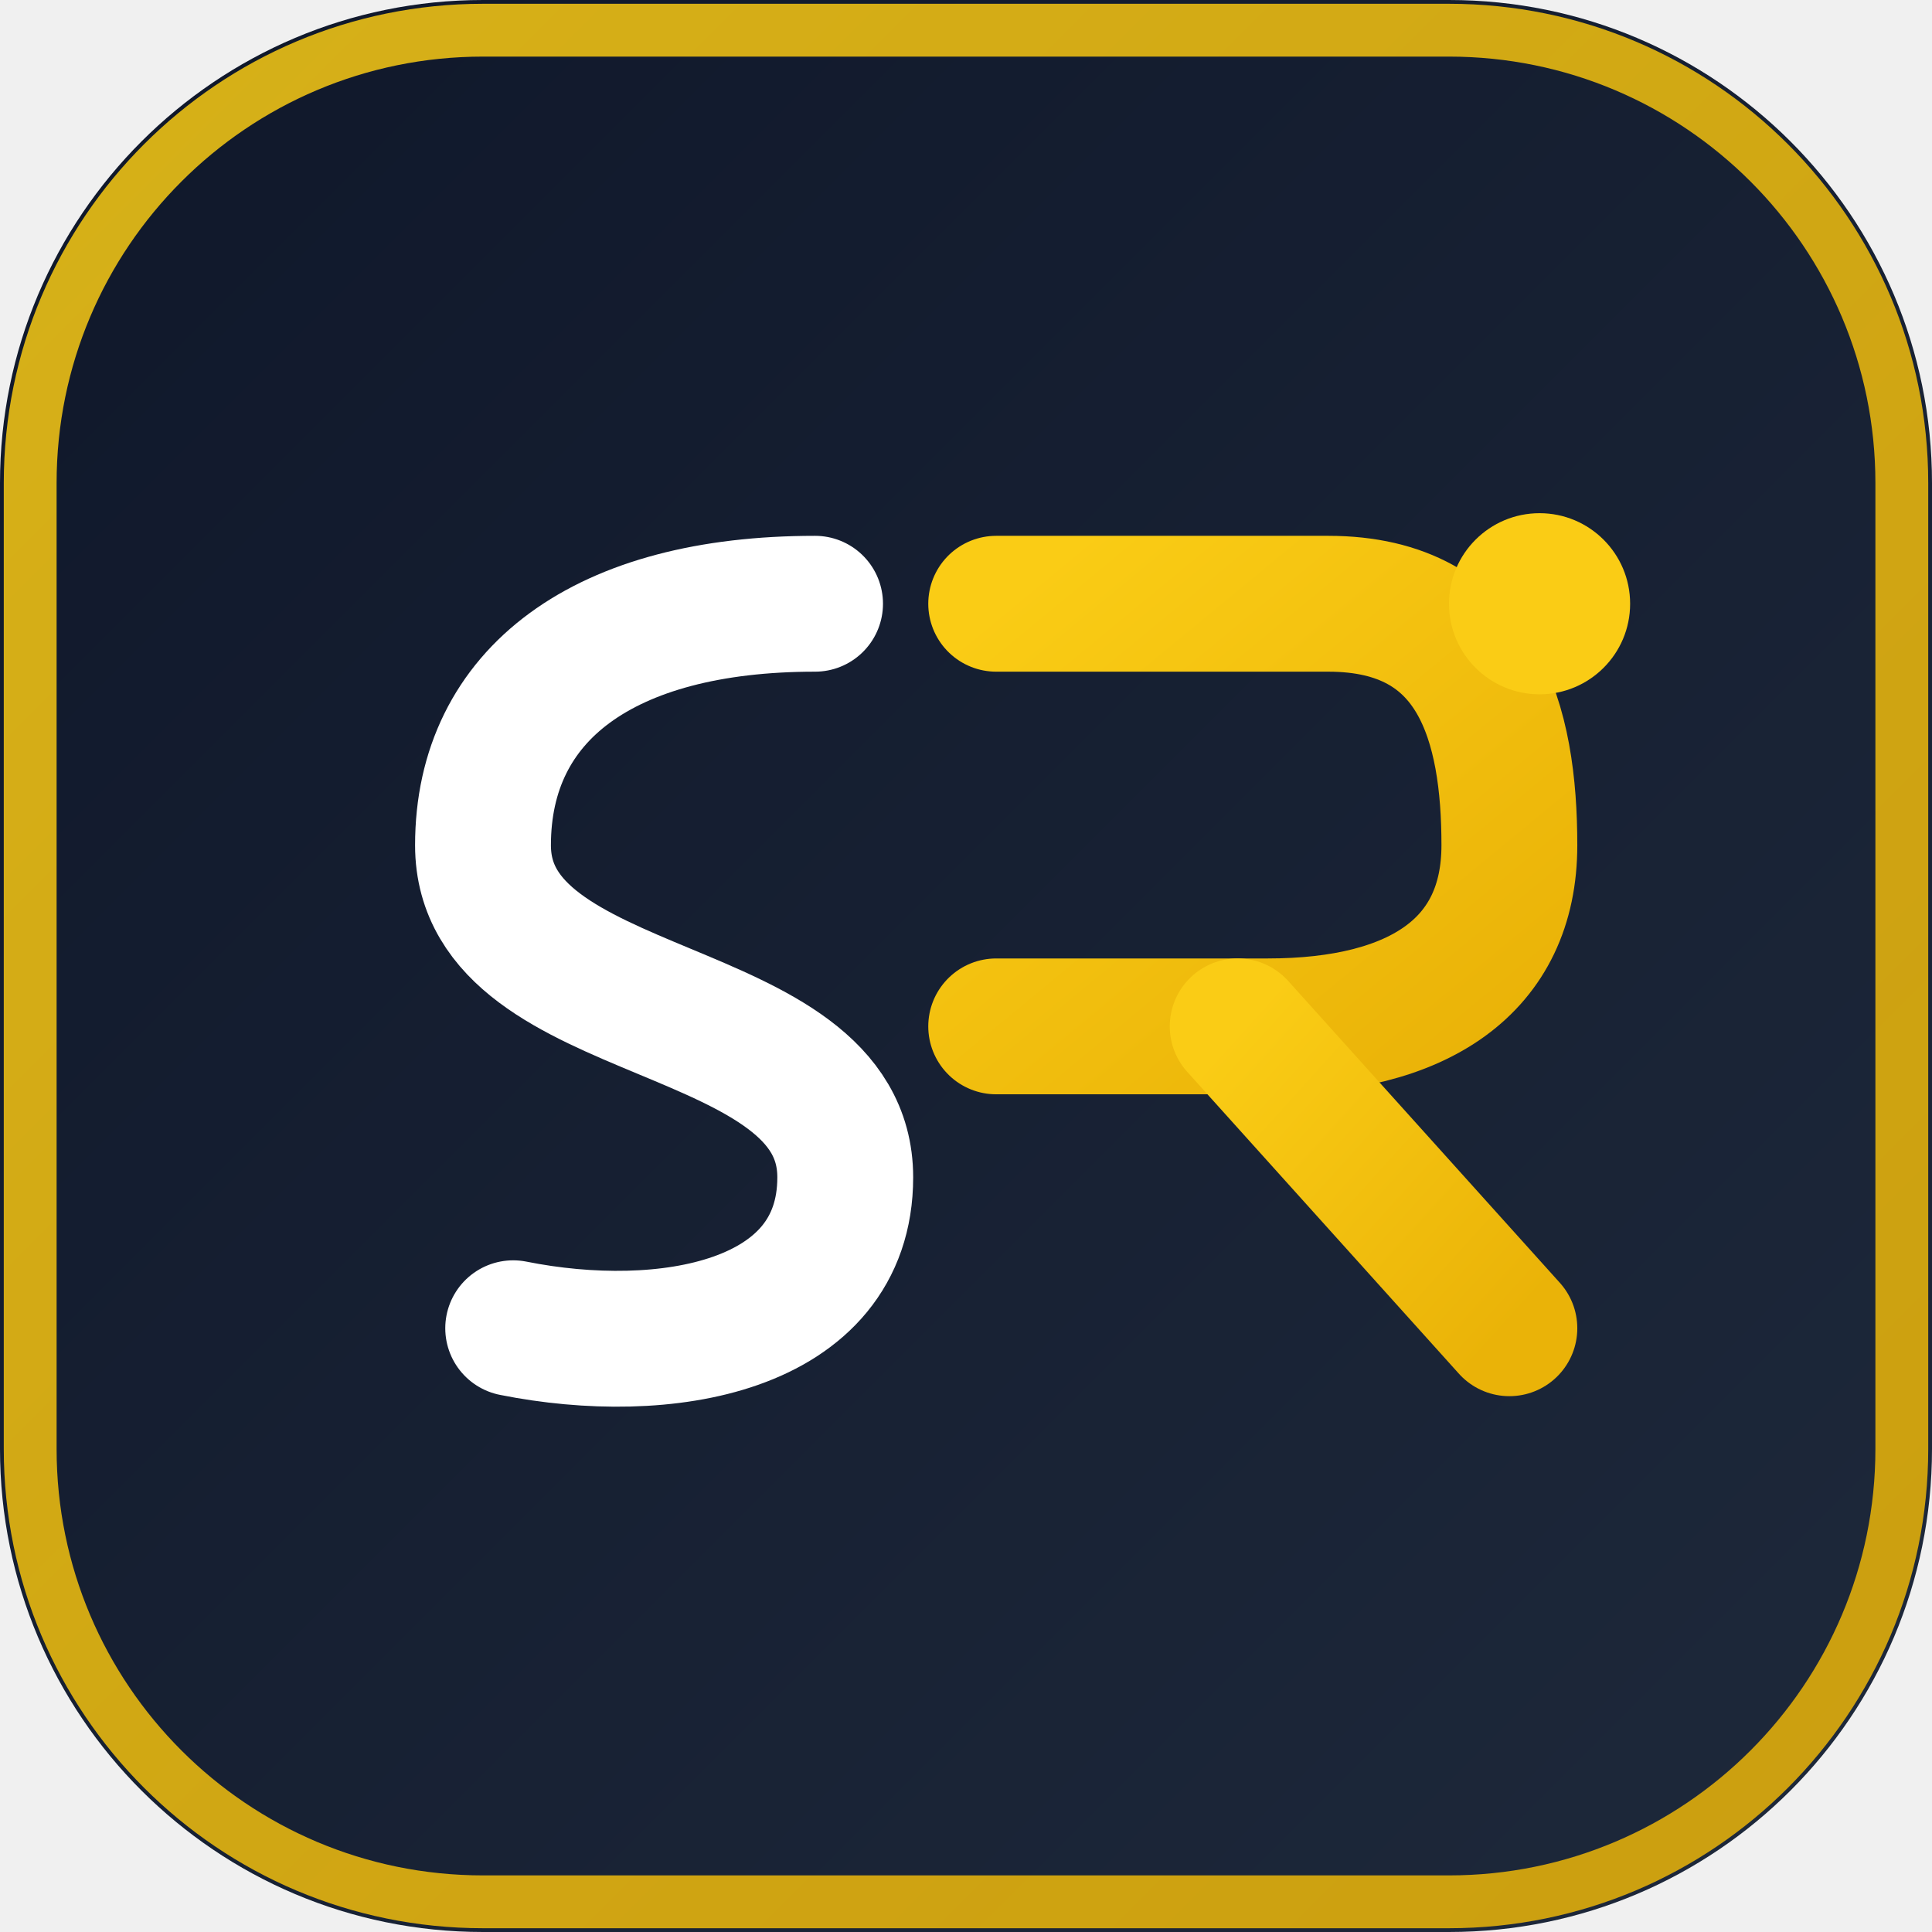
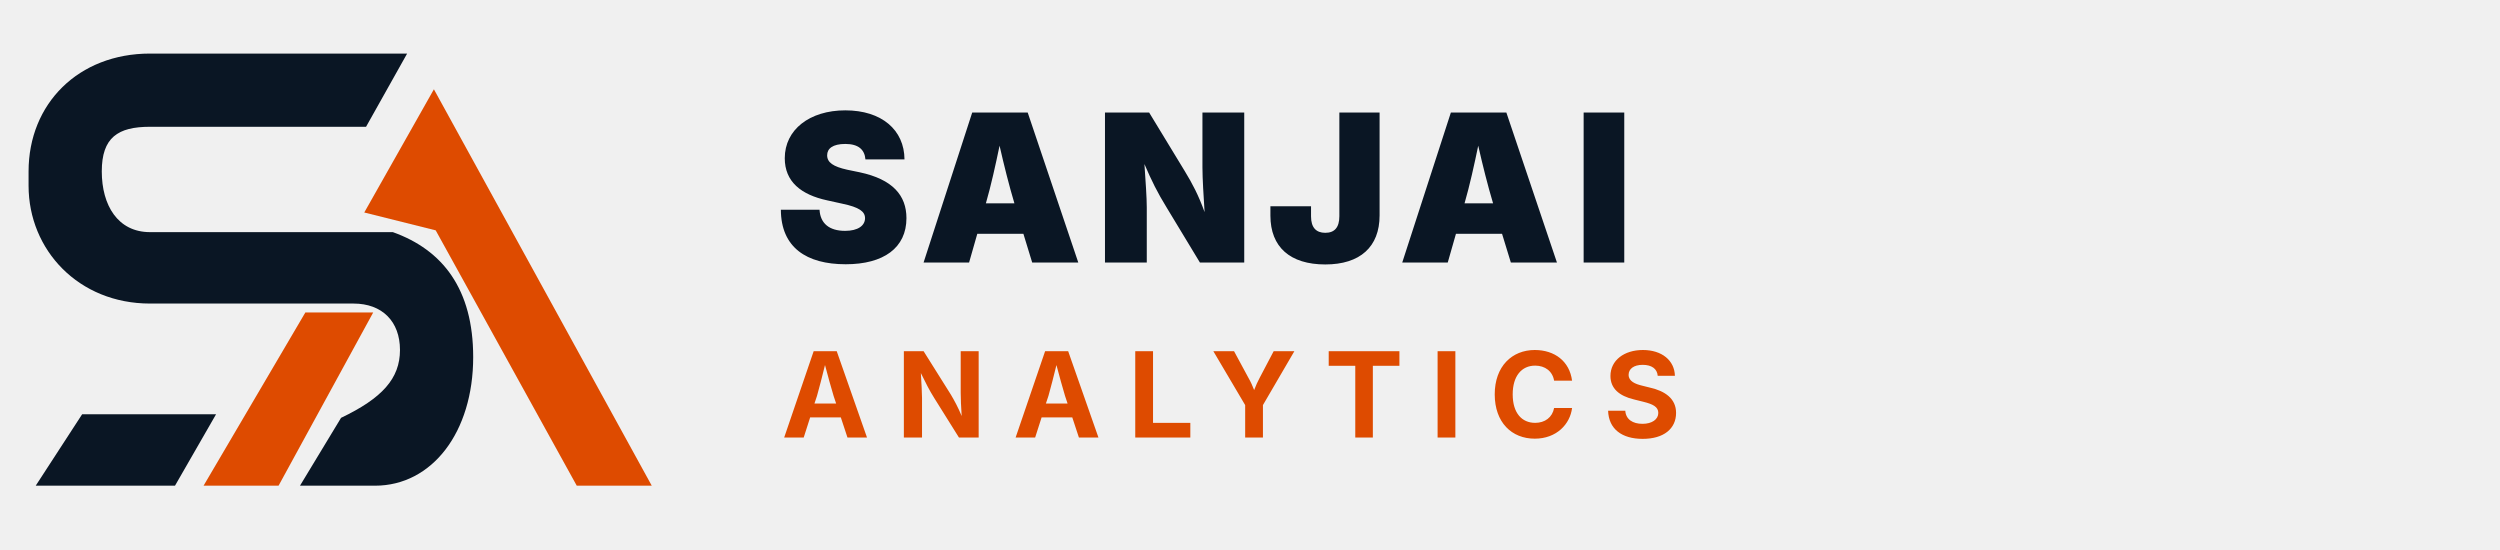
- <svg xmlns="http://www.w3.org/2000/svg" viewBox="0 0 64 64" width="64" height="64">
+ <svg xmlns="http://www.w3.org/2000/svg" viewBox="0 0 200 44" width="200" height="44" fill="none">
  <defs>
-     <linearGradient id="gold-grad" x1="0%" y1="0%" x2="100%" y2="100%">
-       <stop offset="0%" stop-color="#FACC15" />
-       <stop offset="100%" stop-color="#EAB308" />
-     </linearGradient>
-     <linearGradient id="tile-bg" x1="0%" y1="0%" x2="100%" y2="100%">
-       <stop offset="0%" stop-color="#0F172A" />
-       <stop offset="100%" stop-color="#1E293B" />
-     </linearGradient>
+     <style>
+       .nl-navy { fill: #0A1624; }
+       .nl-orange { fill: #DE4B00; }
+       .nl-sanjai {
+         font-family: -apple-system, BlinkMacSystemFont, "SF Pro Display", "Inter", sans-serif;
+         font-size: 16.5px;
+         font-weight: 850;
+         letter-spacing: 0.06em;
+         fill: #0A1624;
+       }
+       .nl-analytics {
+         font-family: -apple-system, BlinkMacSystemFont, "SF Pro Text", "Inter", sans-serif;
+         font-size: 9.5px;
+         font-weight: 750;
+         letter-spacing: 0.22em;
+         fill: #DE4B00;
+       }
+       @media (prefers-color-scheme: dark) {
+         .nl-navy { fill: #F8FAFC; }
+         .nl-sanjai { fill: #F8FAFC; }
+         .nl-orange { fill: #FF6A00; }
+         .nl-analytics { fill: #FF6A00; }
+       }
+     </style>
  </defs>
-   <rect width="64" height="64" rx="16" fill="url(#tile-bg)" />
-   <rect x="1" y="1" width="62" height="62" rx="15" fill="none" stroke="url(#gold-grad)" stroke-width="1.75" stroke-opacity="0.85" />
-   <g fill="none" stroke-linecap="round" stroke-linejoin="round">
-     <path d="M 27 20 C 20 20, 16 23, 16 28 C 16 34, 28 33, 28 39 C 28 44, 22 45, 17 44" stroke="#FFFFFF" stroke-width="4.5" />
-     <path d="M 33 20 L 33 44" stroke="url(#gold-grad)" stroke-width="4.5" />
-     <path d="M 33 20 L 44 20 C 49 20, 50 24, 50 28 C 50 32, 47 34, 42 34 L 33 34" stroke="url(#gold-grad)" stroke-width="4.5" />
-     <path d="M 41 34 L 50 44" stroke="url(#gold-grad)" stroke-width="4.5" />
-     <circle cx="51" cy="20" r="3" fill="#FACC15" />
+   <g transform="translate(2, 4) scale(0.2857)">
+     <path class="nl-orange" d="M 114.5 11 L 175.5 122 L 154.5 122 L 115 50.5 L 95 45.5 Z" />
+     <path class="nl-orange" d="M 78.5 73.5 L 97.5 73.5 L 71 122 L 50 122 Z" />
+     <path class="nl-navy" d="M 107 1 L 35 1 C 15 1, 1 15, 1 34 L 1 38 C 1 56, 15 71, 35 71 L 92 71 C 100 71, 105 76, 105 84 C 105 92, 100 97.5, 88.5 103 L 77 122 L 98 122 C 114 122, 125.5 107, 125.5 86 C 125.5 67, 117 56, 103 51 L 35 51 C 26 51, 21.5 43.5, 21.5 34 C 21.5 24.5, 26 21.5, 35 21.5 L 95.5 21.5 Z" />
+     <path class="nl-navy" d="M 16 102 L 53.5 102 L 42 122 L 3 122 Z" />
  </g>
+   <text x="62" y="21" class="nl-sanjai">SANJAI</text>
+   <text x="62.5" y="35" class="nl-analytics">ANALYTICS</text>
</svg>
